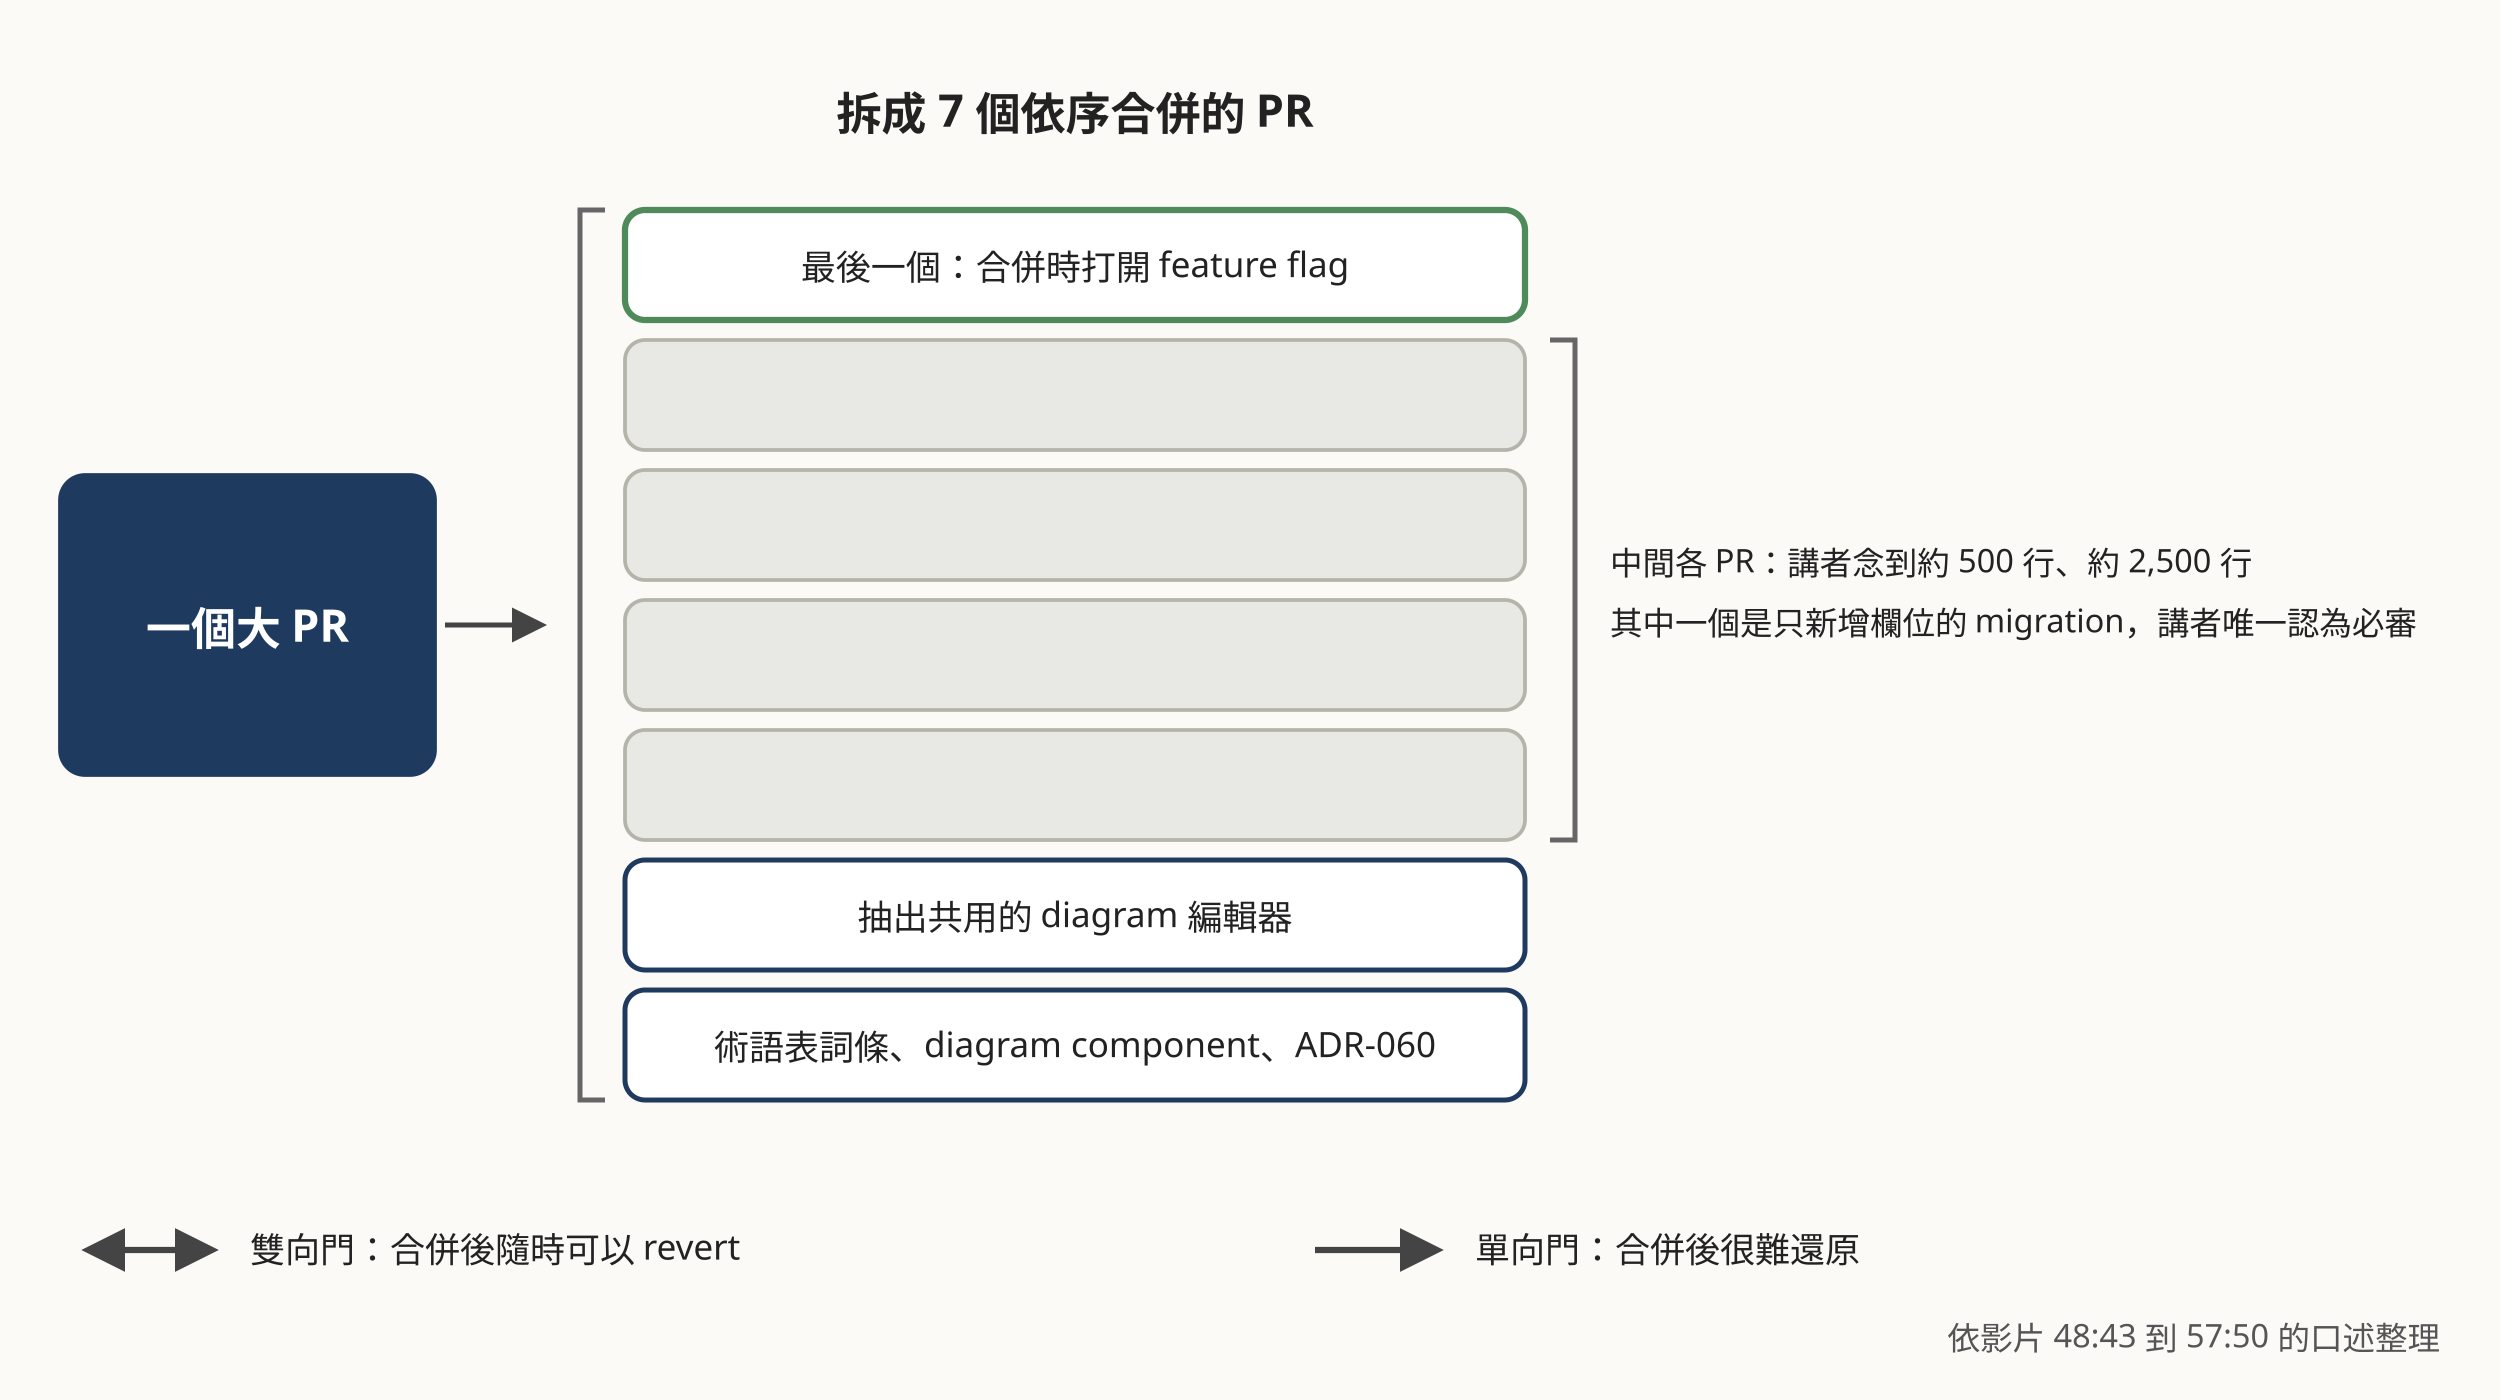
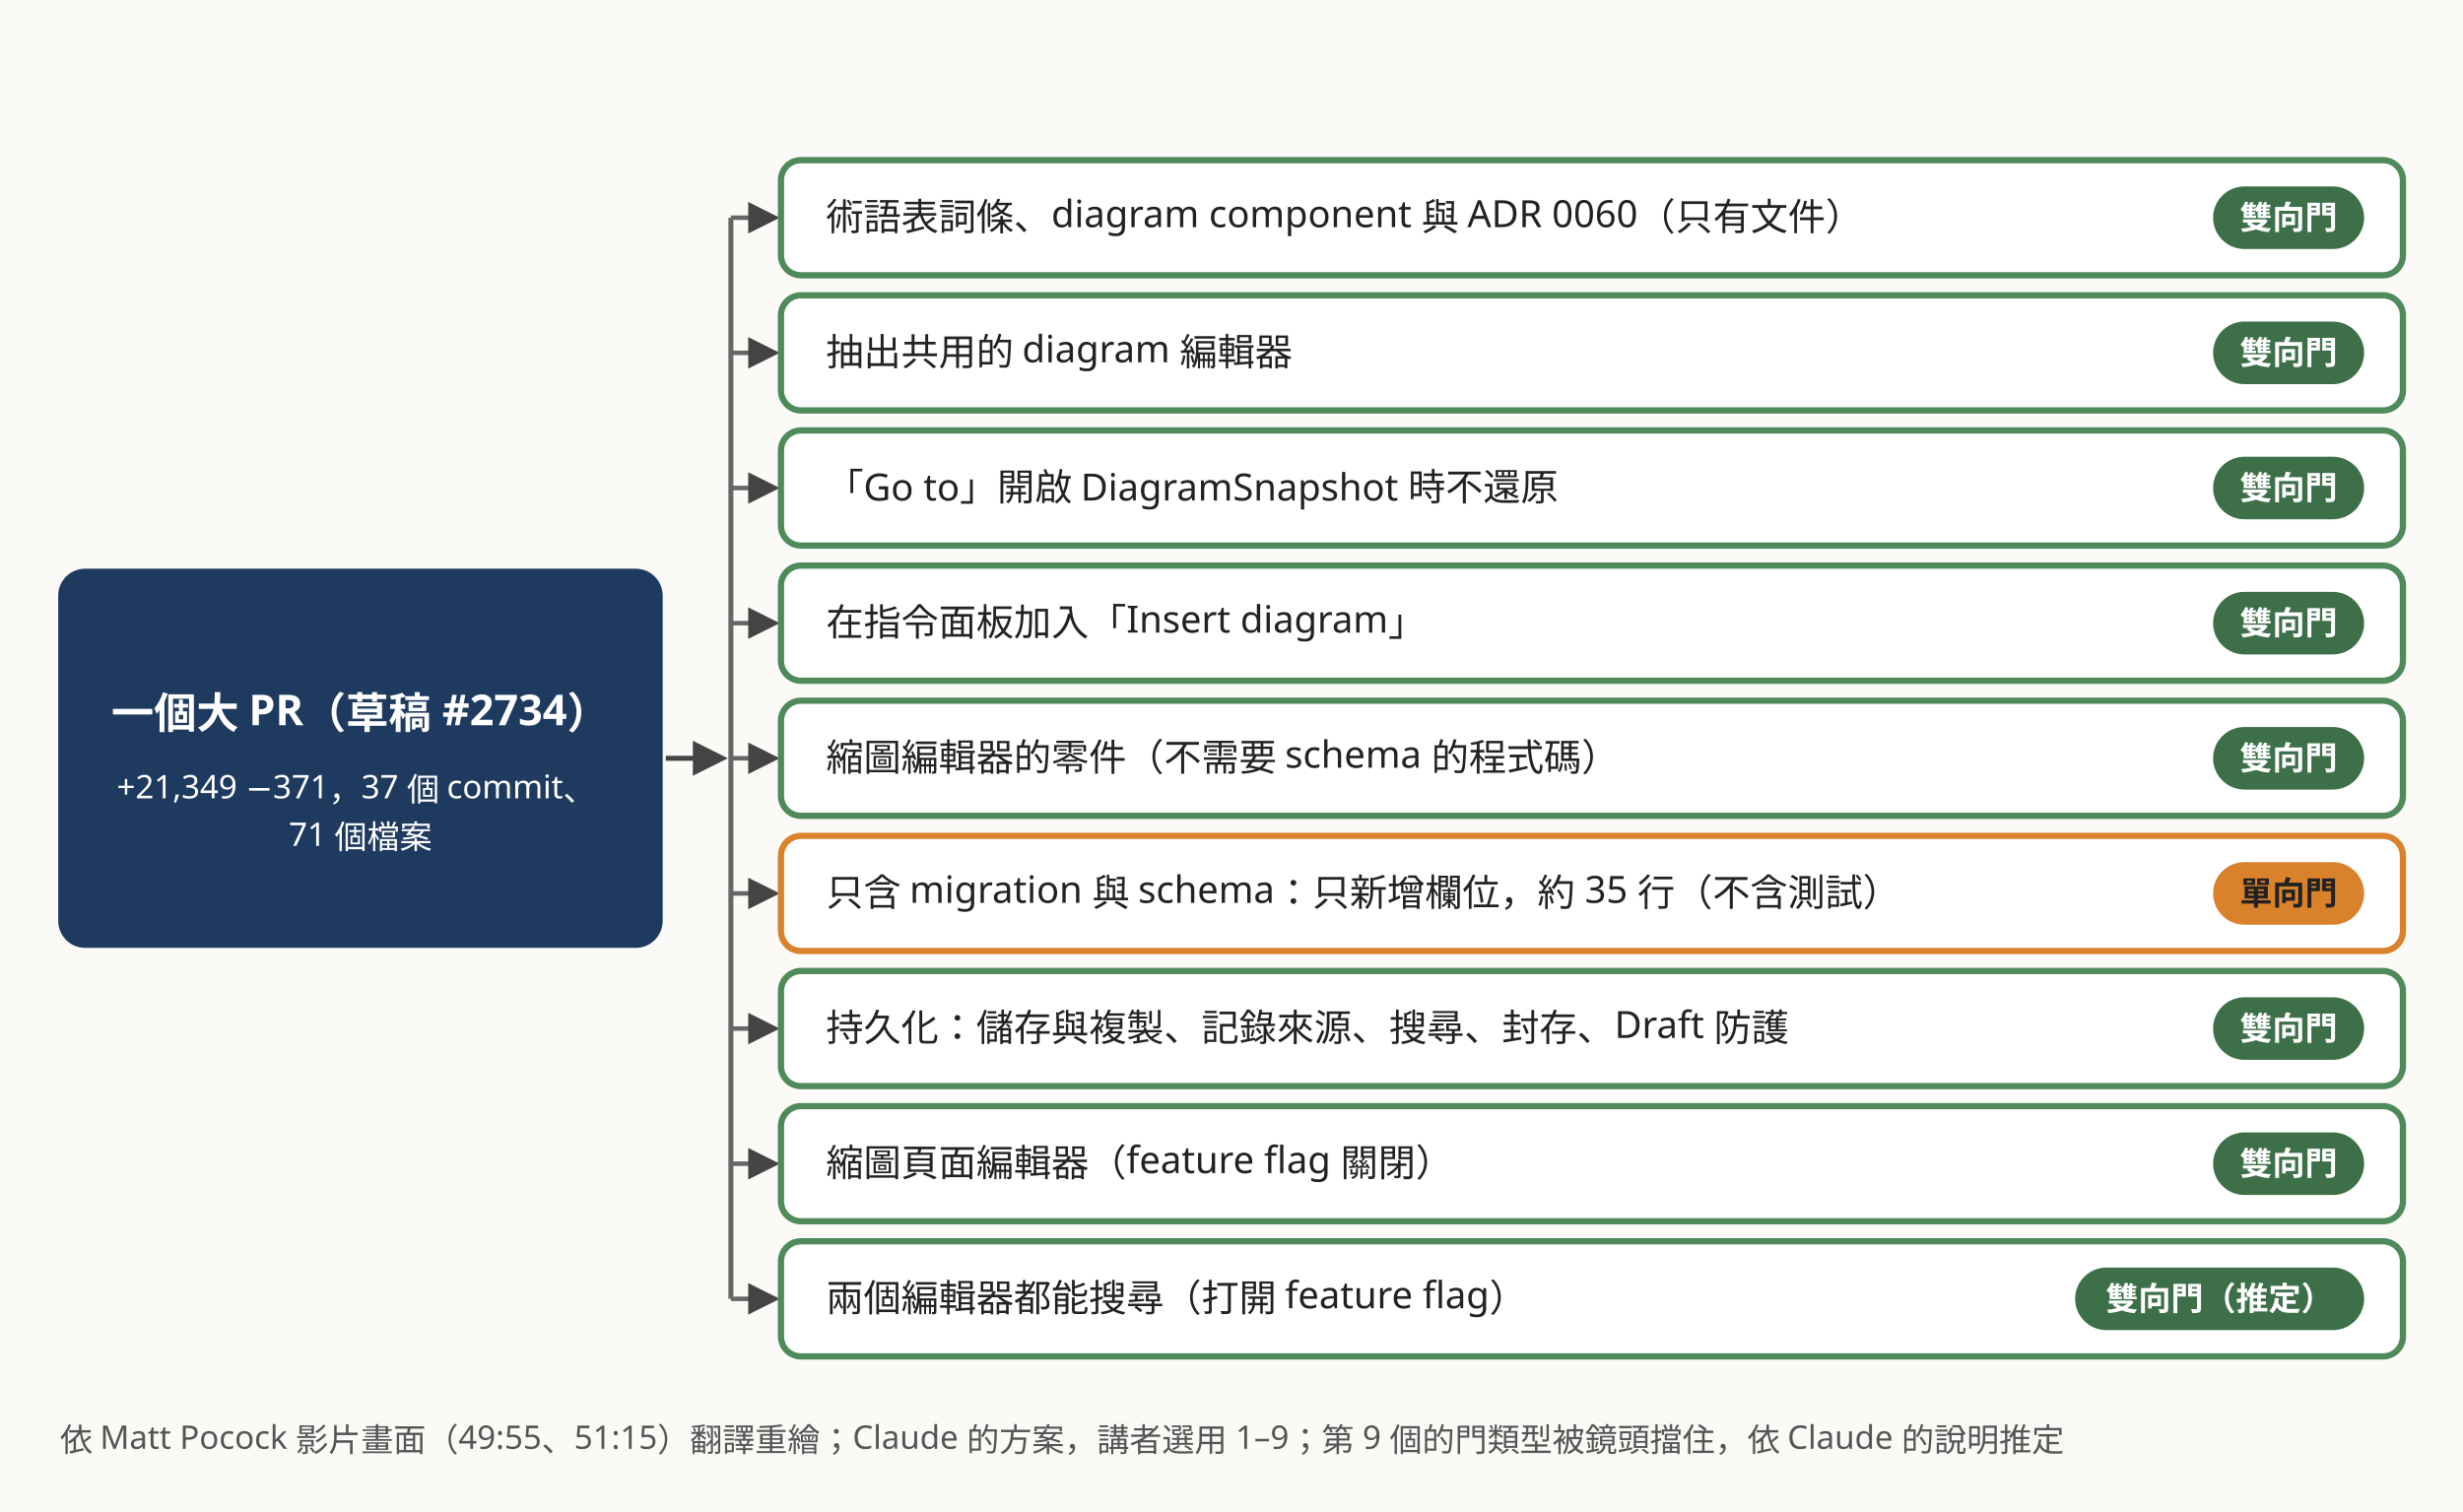
- <svg xmlns="http://www.w3.org/2000/svg" viewBox="0 0 1000 560" width="1000" height="560" role="img" font-family="PingFang TC, Noto Sans TC, Microsoft JhengHei, sans-serif">
+ <svg xmlns="http://www.w3.org/2000/svg" viewBox="0 0 984 604" width="984" height="604" role="img" font-family="PingFang TC, Noto Sans TC, Microsoft JhengHei, sans-serif">
  <defs>
    <marker id="ah" viewBox="0 0 10 10" refX="8" refY="5" markerWidth="7" markerHeight="7" orient="auto-start-reverse">
      <path d="M0 0 L10 5 L0 10 z" fill="#444" />
    </marker>
  </defs>
-   <rect width="1000" height="560" fill="#fbfaf7" />
-   <text x="430.0" y="52" font-size="18" fill="#222222" font-weight="bold" text-anchor="middle">拆成 7 個依序合併的 PR</text>
-   <rect x="24" y="190" width="150" height="120" rx="10" fill="#1f3a5f" stroke="#1f3a5f" stroke-width="1.5" />
-   <text x="99" y="258" font-size="18" fill="#ffffff" font-weight="bold" text-anchor="middle">一個大 PR</text>
-   <path d="M178 250 L216 250" stroke="#444" stroke-width="2" fill="none" marker-end="url(#ah)" />
-   <path d="M242 84 L232 84 L232 440 L242 440" stroke="#666" stroke-width="2" fill="none" />
-   <rect x="250" y="396" width="360" height="44" rx="8" fill="#ffffff" stroke="#1f3a5f" stroke-width="2" />
-   <text x="430.0" y="424" font-size="14" fill="#222222" text-anchor="middle">術語表詞條、diagram component、ADR-060</text>
-   <rect x="250" y="344" width="360" height="44" rx="8" fill="#ffffff" stroke="#1f3a5f" stroke-width="2" />
-   <text x="430.0" y="372" font-size="14" fill="#222222" text-anchor="middle">抽出共用的 diagram 編輯器</text>
-   <rect x="250" y="292" width="360" height="44" rx="8" fill="#e8e8e4" stroke="#b5b4aa" stroke-width="1.5" />
-   <rect x="250" y="240" width="360" height="44" rx="8" fill="#e8e8e4" stroke="#b5b4aa" stroke-width="1.5" />
-   <rect x="250" y="188" width="360" height="44" rx="8" fill="#e8e8e4" stroke="#b5b4aa" stroke-width="1.5" />
-   <rect x="250" y="136" width="360" height="44" rx="8" fill="#e8e8e4" stroke="#b5b4aa" stroke-width="1.5" />
-   <rect x="250" y="84" width="360" height="44" rx="8" fill="#ffffff" stroke="#4f8a5b" stroke-width="2.5" />
-   <text x="430.0" y="112" font-size="14" fill="#222222" text-anchor="middle">最後一個：合併時打開 feature flag</text>
-   <path d="M620 136 L630 136 L630 336 L620 336" stroke="#666" stroke-width="2" fill="none" />
-   <text x="644" y="230.0" font-size="13" fill="#222222" text-anchor="start">中間各 PR：講者念到約 500 行、約 2,500 行</text>
-   <text x="644" y="254.0" font-size="13" fill="#222222" text-anchor="start">其中一個是只新增欄位的 migration，講者唯一認為必審</text>
-   <path d="M36 500 L84 500" stroke="#444" stroke-width="2.5" fill="none" marker-end="url(#ah)" marker-start="url(#ah)" />
-   <text x="100" y="505" font-size="14" fill="#222222" text-anchor="start">雙向門：合併後隨時可以 revert</text>
-   <path d="M526 500 L574 500" stroke="#444" stroke-width="2.5" fill="none" marker-end="url(#ah)" />
-   <text x="590" y="505" font-size="14" fill="#222222" text-anchor="start">單向門：合併後很難還原</text>
-   <text x="976" y="540" font-size="13" fill="#555555" text-anchor="end">依影片 48:43 到 57:50 的口述整理</text>
+   <rect width="984" height="604" fill="#fbfaf7" />
+   <rect x="24" y="228.0" width="240" height="150" rx="10" fill="#1f3a5f" stroke="#1f3a5f" stroke-width="1.5" />
+   <text x="144" y="291.0" font-size="17" fill="#ffffff" font-weight="bold" text-anchor="middle">一個大 PR（草稿 #2734）</text>
+   <text x="144" y="319.0" font-size="13" fill="#ffffff" text-anchor="middle">
+     <tspan x="144" y="319.0">+21,349 −371，37 個 commit、</tspan>
+     <tspan x="144" y="338.0">71 個檔案</tspan>
+   </text>
+   <path d="M266 303.0 L288 303.0" stroke="#444" stroke-width="2" fill="none" marker-end="url(#ah)" />
+   <path d="M292 87.0 L292 519.0" stroke="#666" stroke-width="2" fill="none" />
+   <path d="M292 87.0 L309 87.0" stroke="#666" stroke-width="1.8" fill="none" marker-end="url(#ah)" />
+   <rect x="312" y="64.0" width="648" height="46" rx="8" fill="#ffffff" stroke="#4f8a5b" stroke-width="2.5" />
+   <text x="330" y="92.0" font-size="15" fill="#222222" text-anchor="start">術語表詞條、diagram component 與 ADR 0060（只有文件）</text>
+   <rect x="884.66" y="75.0" width="59.34" height="24" rx="12.0" fill="#3d7049" stroke="#3d7049" stroke-width="1" />
+   <text x="914.33" y="91.55" font-size="13" fill="#ffffff" font-weight="bold" text-anchor="middle">雙向門</text>
+   <path d="M292 141.0 L309 141.0" stroke="#666" stroke-width="1.8" fill="none" marker-end="url(#ah)" />
+   <rect x="312" y="118.0" width="648" height="46" rx="8" fill="#ffffff" stroke="#4f8a5b" stroke-width="2.5" />
+   <text x="330" y="146.0" font-size="15" fill="#222222" text-anchor="start">抽出共用的 diagram 編輯器</text>
+   <rect x="884.66" y="129.0" width="59.34" height="24" rx="12.0" fill="#3d7049" stroke="#3d7049" stroke-width="1" />
+   <text x="914.33" y="145.55" font-size="13" fill="#ffffff" font-weight="bold" text-anchor="middle">雙向門</text>
+   <path d="M292 195.0 L309 195.0" stroke="#666" stroke-width="1.8" fill="none" marker-end="url(#ah)" />
+   <rect x="312" y="172.0" width="648" height="46" rx="8" fill="#ffffff" stroke="#4f8a5b" stroke-width="2.5" />
+   <text x="330" y="200.0" font-size="15" fill="#222222" text-anchor="start">「Go to」開啟 DiagramSnapshot 時不還原</text>
+   <rect x="884.66" y="183.0" width="59.34" height="24" rx="12.0" fill="#3d7049" stroke="#3d7049" stroke-width="1" />
+   <text x="914.33" y="199.55" font-size="13" fill="#ffffff" font-weight="bold" text-anchor="middle">雙向門</text>
+   <path d="M292 249.0 L309 249.0" stroke="#666" stroke-width="1.8" fill="none" marker-end="url(#ah)" />
+   <rect x="312" y="226.0" width="648" height="46" rx="8" fill="#ffffff" stroke="#4f8a5b" stroke-width="2.5" />
+   <text x="330" y="254.0" font-size="15" fill="#222222" text-anchor="start">在指令面板加入「Insert diagram」</text>
+   <rect x="884.66" y="237.0" width="59.34" height="24" rx="12.0" fill="#3d7049" stroke="#3d7049" stroke-width="1" />
+   <text x="914.33" y="253.55" font-size="13" fill="#ffffff" font-weight="bold" text-anchor="middle">雙向門</text>
+   <path d="M292 303.0 L309 303.0" stroke="#666" stroke-width="1.8" fill="none" marker-end="url(#ah)" />
+   <rect x="312" y="280.0" width="648" height="46" rx="8" fill="#ffffff" stroke="#4f8a5b" stroke-width="2.5" />
+   <text x="330" y="308.0" font-size="15" fill="#222222" text-anchor="start">縮圖編輯器的零件（不需要 schema 的程式碼）</text>
+   <rect x="884.66" y="291.0" width="59.34" height="24" rx="12.0" fill="#3d7049" stroke="#3d7049" stroke-width="1" />
+   <text x="914.33" y="307.55" font-size="13" fill="#ffffff" font-weight="bold" text-anchor="middle">雙向門</text>
+   <path d="M292 357.0 L309 357.0" stroke="#666" stroke-width="1.8" fill="none" marker-end="url(#ah)" />
+   <rect x="312" y="334.0" width="648" height="46" rx="8" fill="#ffffff" stroke="#d9822b" stroke-width="2.5" />
+   <text x="330" y="362.0" font-size="15" fill="#222222" text-anchor="start">只含 migration 與 schema：只新增欄位，約 35 行（不含測試）</text>
+   <rect x="884.66" y="345.0" width="59.34" height="24" rx="12.0" fill="#d9822b" stroke="#d9822b" stroke-width="1" />
+   <text x="914.33" y="361.55" font-size="13" fill="#222222" font-weight="bold" text-anchor="middle">單向門</text>
+   <path d="M292 411.0 L309 411.0" stroke="#666" stroke-width="1.8" fill="none" marker-end="url(#ah)" />
+   <rect x="312" y="388.0" width="648" height="46" rx="8" fill="#ffffff" stroke="#4f8a5b" stroke-width="2.5" />
+   <text x="330" y="416.0" font-size="15" fill="#222222" text-anchor="start">持久化：儲存與複製、記錄來源、搜尋、封存、Draft 防護</text>
+   <rect x="884.66" y="399.0" width="59.34" height="24" rx="12.0" fill="#3d7049" stroke="#3d7049" stroke-width="1" />
+   <text x="914.33" y="415.55" font-size="13" fill="#ffffff" font-weight="bold" text-anchor="middle">雙向門</text>
+   <path d="M292 465.0 L309 465.0" stroke="#666" stroke-width="1.8" fill="none" marker-end="url(#ah)" />
+   <rect x="312" y="442.0" width="648" height="46" rx="8" fill="#ffffff" stroke="#4f8a5b" stroke-width="2.5" />
+   <text x="330" y="470.0" font-size="15" fill="#222222" text-anchor="start">縮圖頁面編輯器（feature flag 關閉）</text>
+   <rect x="884.66" y="453.0" width="59.34" height="24" rx="12.0" fill="#3d7049" stroke="#3d7049" stroke-width="1" />
+   <text x="914.33" y="469.55" font-size="13" fill="#ffffff" font-weight="bold" text-anchor="middle">雙向門</text>
+   <path d="M292 519.0 L309 519.0" stroke="#666" stroke-width="1.8" fill="none" marker-end="url(#ah)" />
+   <rect x="312" y="496.0" width="648" height="46" rx="8" fill="#ffffff" stroke="#4f8a5b" stroke-width="2.5" />
+   <text x="330" y="524.0" font-size="15" fill="#222222" text-anchor="start">兩個編輯器都能搜尋（打開 feature flag）</text>
+   <rect x="829.54" y="507.0" width="114.46" height="24" rx="12.0" fill="#3d7049" stroke="#3d7049" stroke-width="1" />
+   <text x="886.77" y="523.55" font-size="13" fill="#ffffff" font-weight="bold" text-anchor="middle">雙向門（推定）</text>
+   <text x="24" y="580" font-size="13" fill="#555555" text-anchor="start">依 Matt Pocock 影片畫面（49:55、51:15）翻譯重繪；Claude 的方案，講者選用 1–9；第 9 個的門類型被鏡頭擋住，依 Claude 的說明推定</text>
</svg>
